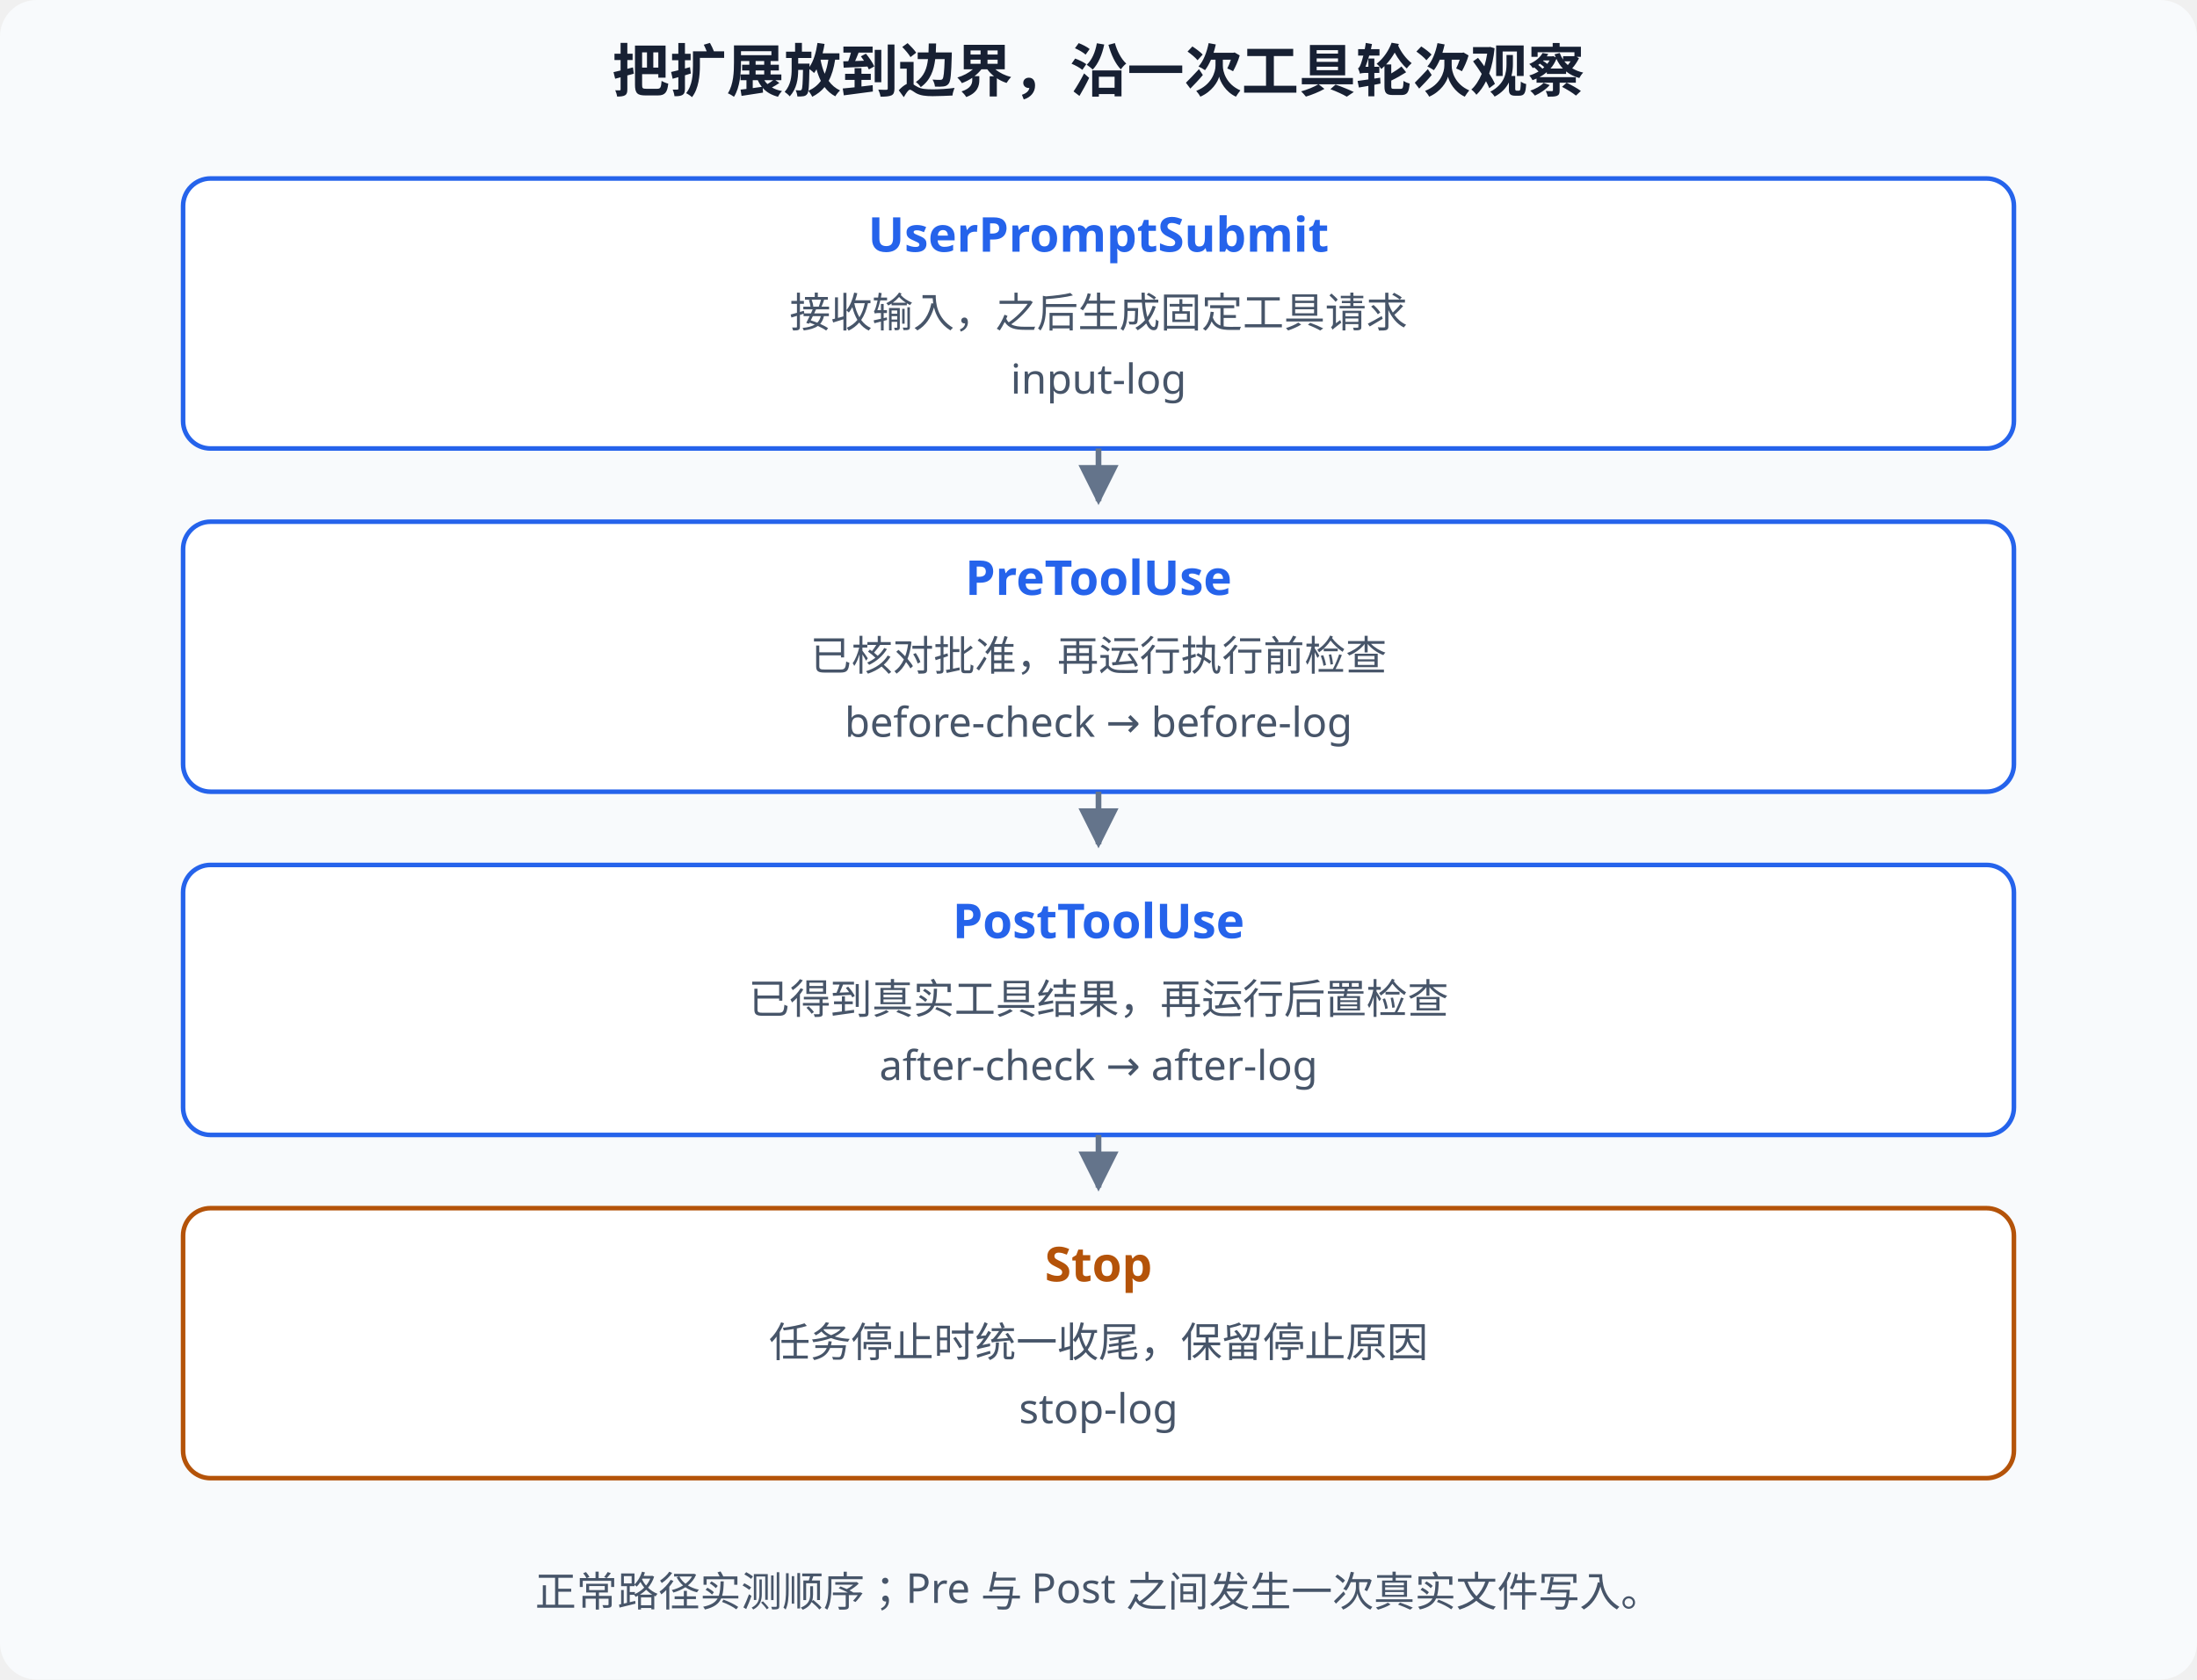
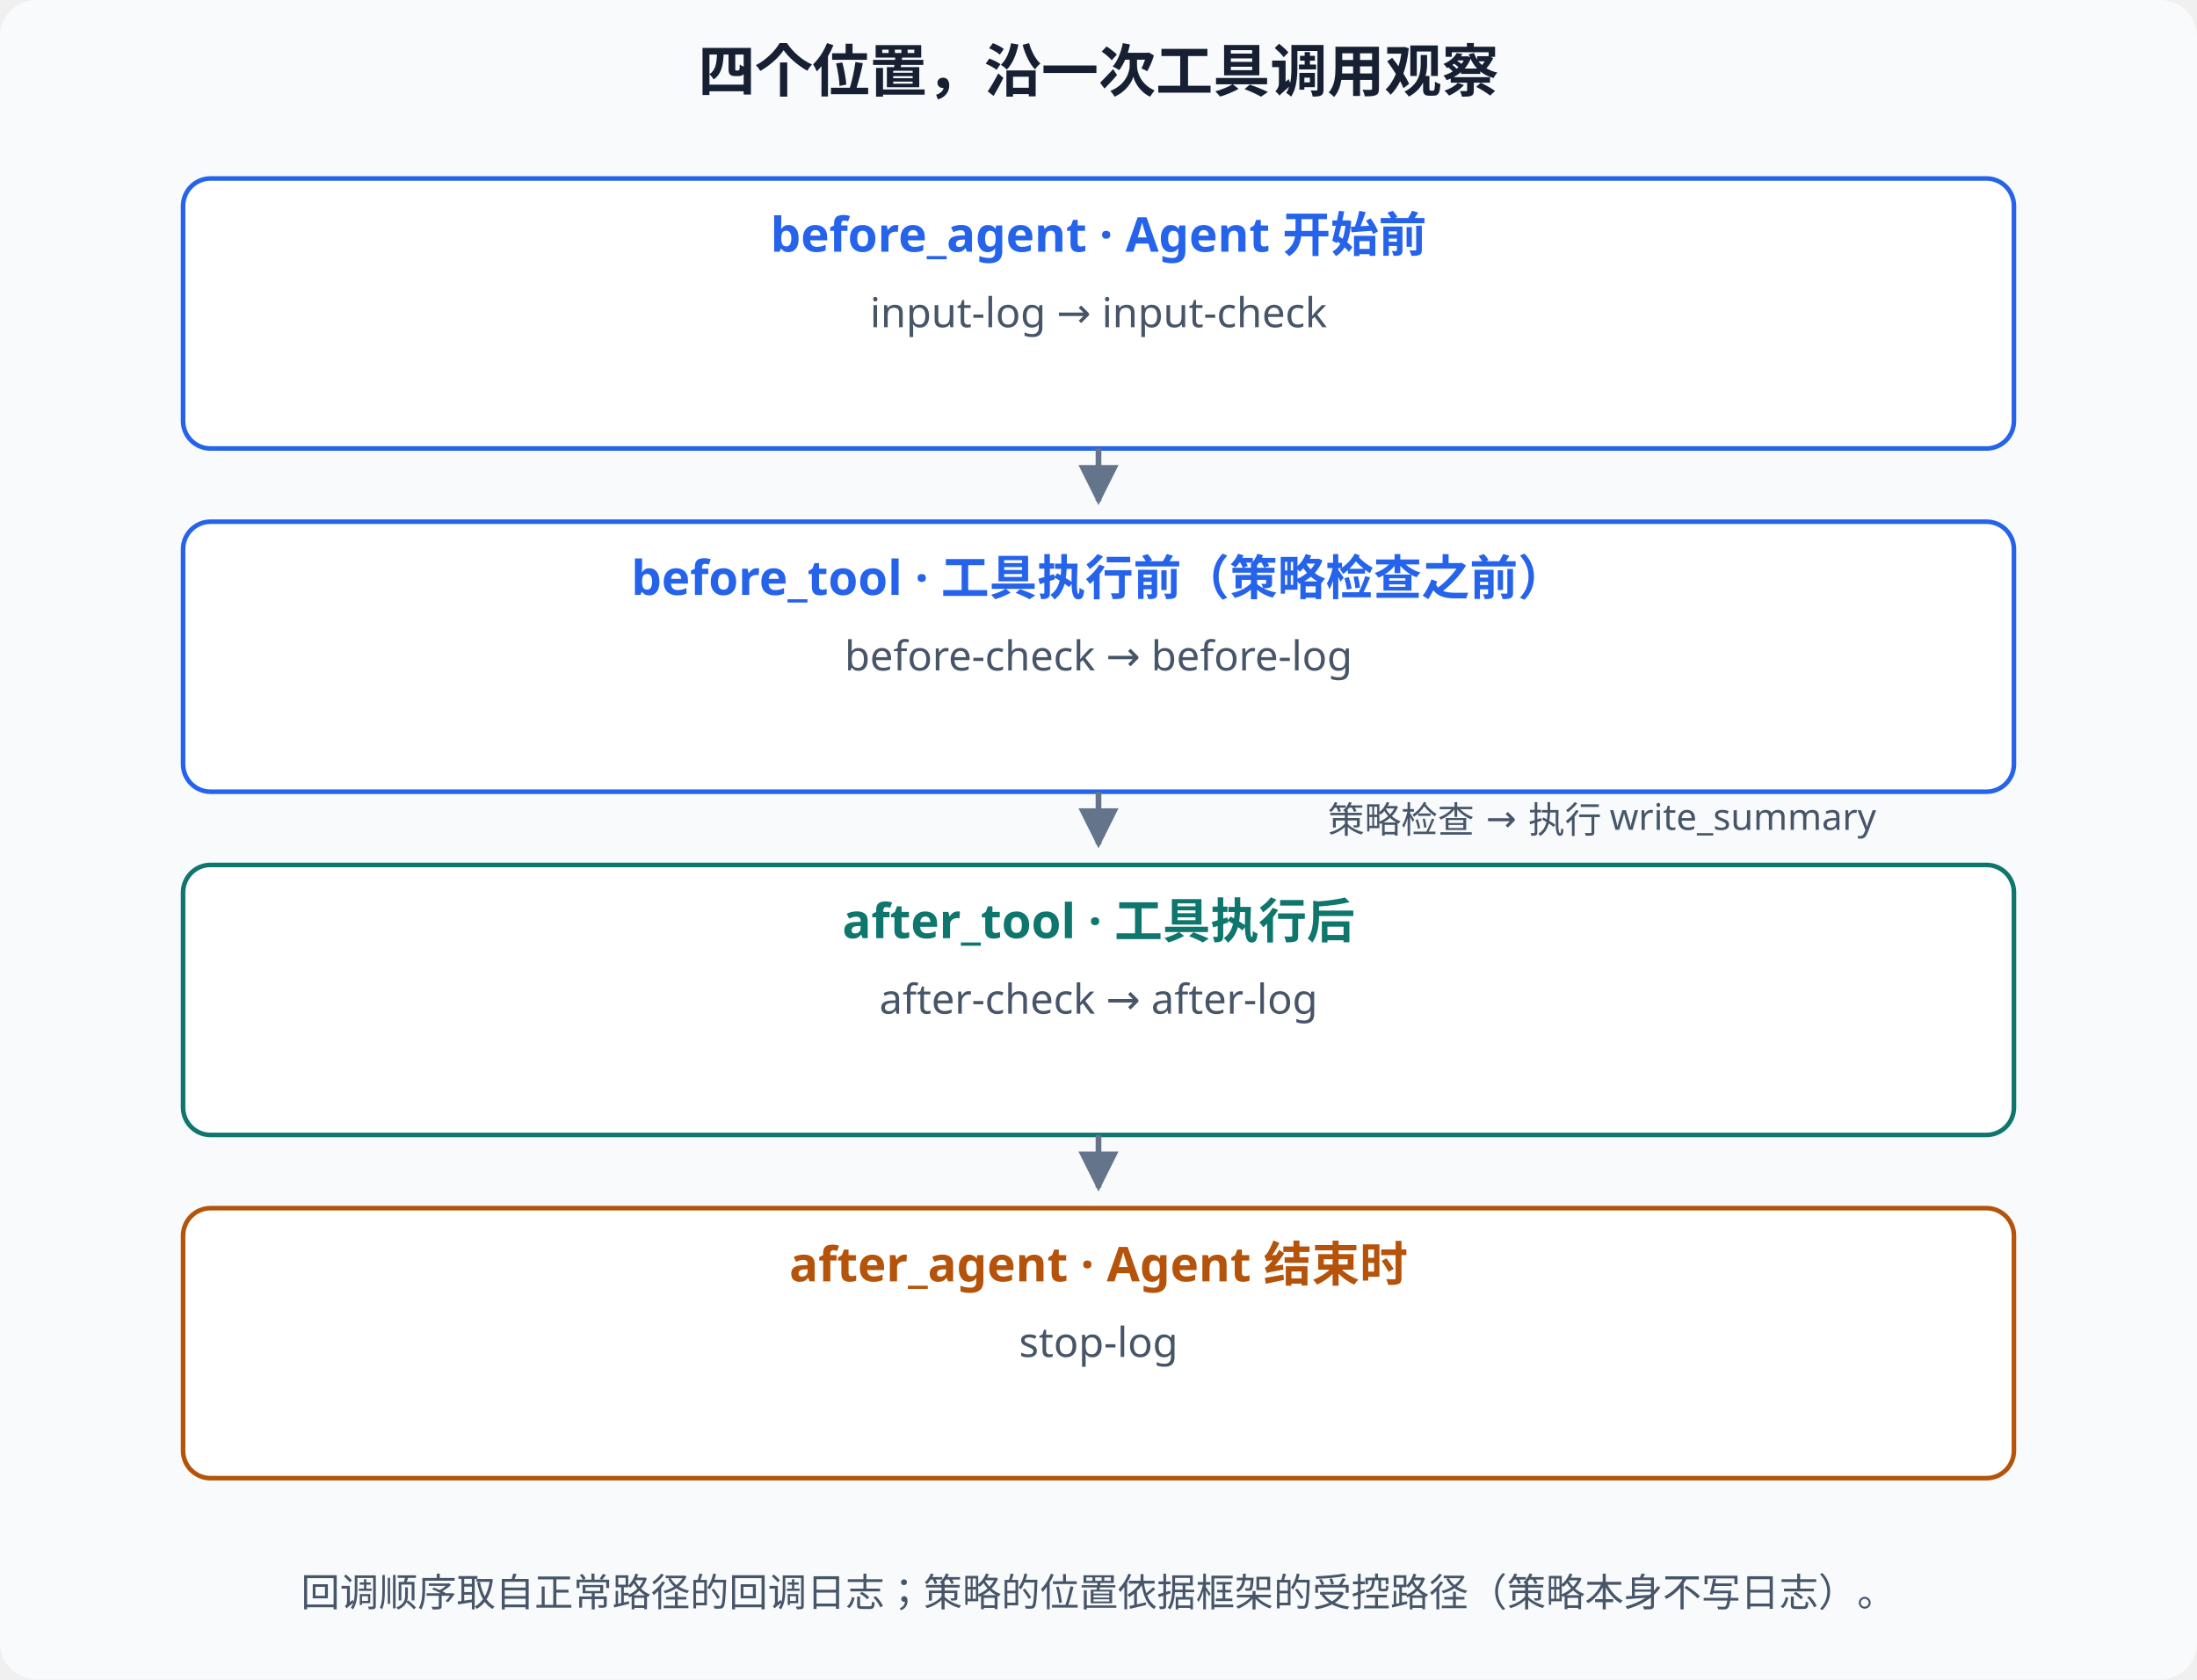
<svg xmlns="http://www.w3.org/2000/svg" width="960" height="734" viewBox="0 0 960 734" role="img" aria-labelledby="title desc">
  <defs>
    <marker id="arrow" viewBox="0 0 10 10" refX="9" refY="5" markerWidth="7" markerHeight="7" orient="auto">
      <path d="M0 0L10 5L0 10Z" fill="#64748b" />
    </marker>
  </defs>
  <rect width="960" height="734" rx="16" fill="#f8fafc" />
  <g font-family="PingFang SC, Microsoft YaHei, sans-serif">
-     <text x="480" y="40" text-anchor="middle" font-size="25" fill="#172033" font-weight="700">把扩展放到边界，沿一次工具轮次观察</text>
+     <text x="480" y="40" text-anchor="middle" font-size="25" fill="#172033" font-weight="700">四个位置，沿一次工具调用观察</text>
    <rect x="80" y="78" width="800" height="118" rx="12" fill="#fff" stroke="#2563eb" stroke-width="2" />
-     <text x="480.0" y="110" text-anchor="middle" font-size="21" fill="#2563eb" font-weight="700">UserPromptSubmit</text>
-     <text x="480.0" y="143" text-anchor="middle" font-size="18" fill="#475569" font-weight="400">接收输入，之后生成固定工具请求</text>
-     <text x="480.0" y="172" text-anchor="middle" font-size="18" fill="#475569" font-weight="400">input-log</text>
+     <text x="480.0" y="110" text-anchor="middle" font-size="21" fill="#2563eb" font-weight="700">before_agent · Agent 开始前</text>
+     <text x="480.0" y="143" text-anchor="middle" font-size="18" fill="#475569" font-weight="400">input-log → input-check</text>
    <path d="M480 196 V219" fill="none" stroke="#64748b" stroke-width="2.5" marker-end="url(#arrow)" />
    <rect x="80" y="228" width="800" height="118" rx="12" fill="#fff" stroke="#2563eb" stroke-width="2" />
-     <text x="480.0" y="260" text-anchor="middle" font-size="21" fill="#2563eb" font-weight="700">PreToolUse</text>
-     <text x="480.0" y="293" text-anchor="middle" font-size="18" fill="#475569" font-weight="400">已核对批准，再运行执行前检查</text>
-     <text x="480.0" y="322" text-anchor="middle" font-size="18" fill="#475569" font-weight="400">before-check → before-log</text>
+     <text x="480.0" y="260" text-anchor="middle" font-size="21" fill="#2563eb" font-weight="700">before_tool · 工具执行前（策略检查之前）</text>
+     <text x="480.0" y="293" text-anchor="middle" font-size="18" fill="#475569" font-weight="400">before-check → before-log</text>
    <path d="M480 346 V369" fill="none" stroke="#64748b" stroke-width="2.5" marker-end="url(#arrow)" />
-     <rect x="80" y="378" width="800" height="118" rx="12" fill="#fff" stroke="#2563eb" stroke-width="2" />
-     <text x="480.0" y="410" text-anchor="middle" font-size="21" fill="#2563eb" font-weight="700">PostToolUse</text>
-     <text x="480.0" y="443" text-anchor="middle" font-size="18" fill="#475569" font-weight="400">已得到真实工具结果，再运行后置检查</text>
-     <text x="480.0" y="472" text-anchor="middle" font-size="18" fill="#475569" font-weight="400">after-check → after-log</text>
+     <text x="700" y="364" text-anchor="middle" font-size="16" fill="#475569" font-weight="400">策略检查 → 执行 write_summary</text>
+     <rect x="80" y="378" width="800" height="118" rx="12" fill="#fff" stroke="#0f766e" stroke-width="2" />
+     <text x="480.0" y="410" text-anchor="middle" font-size="21" fill="#0f766e" font-weight="700">after_tool · 工具执行后</text>
+     <text x="480.0" y="443" text-anchor="middle" font-size="18" fill="#475569" font-weight="400">after-check → after-log</text>
    <path d="M480 496 V519" fill="none" stroke="#64748b" stroke-width="2.5" marker-end="url(#arrow)" />
    <rect x="80" y="528" width="800" height="118" rx="12" fill="#fff" stroke="#b45309" stroke-width="2" />
-     <text x="480.0" y="560" text-anchor="middle" font-size="21" fill="#b45309" font-weight="700">Stop</text>
-     <text x="480.0" y="593" text-anchor="middle" font-size="18" fill="#475569" font-weight="400">任务停止时统一收尾，保留停止原因</text>
-     <text x="480.0" y="622" text-anchor="middle" font-size="18" fill="#475569" font-weight="400">stop-log</text>
-     <text x="480" y="702" text-anchor="middle" font-size="18" fill="#475569" font-weight="400">正常路径实测顺序；Pre 与 Post 之间发生一次真实文件写入。</text>
+     <text x="480.0" y="560" text-anchor="middle" font-size="21" fill="#b45309" font-weight="700">after_agent · Agent 结束时</text>
+     <text x="480.0" y="593" text-anchor="middle" font-size="18" fill="#475569" font-weight="400">stop-log</text>
+     <text x="480" y="702" text-anchor="middle" font-size="17" fill="#475569" font-weight="400">回调顺序取自正常路径的回调日志；策略的位置依据框架的受控路径（策略本身不写日志）。</text>
  </g>
</svg>
